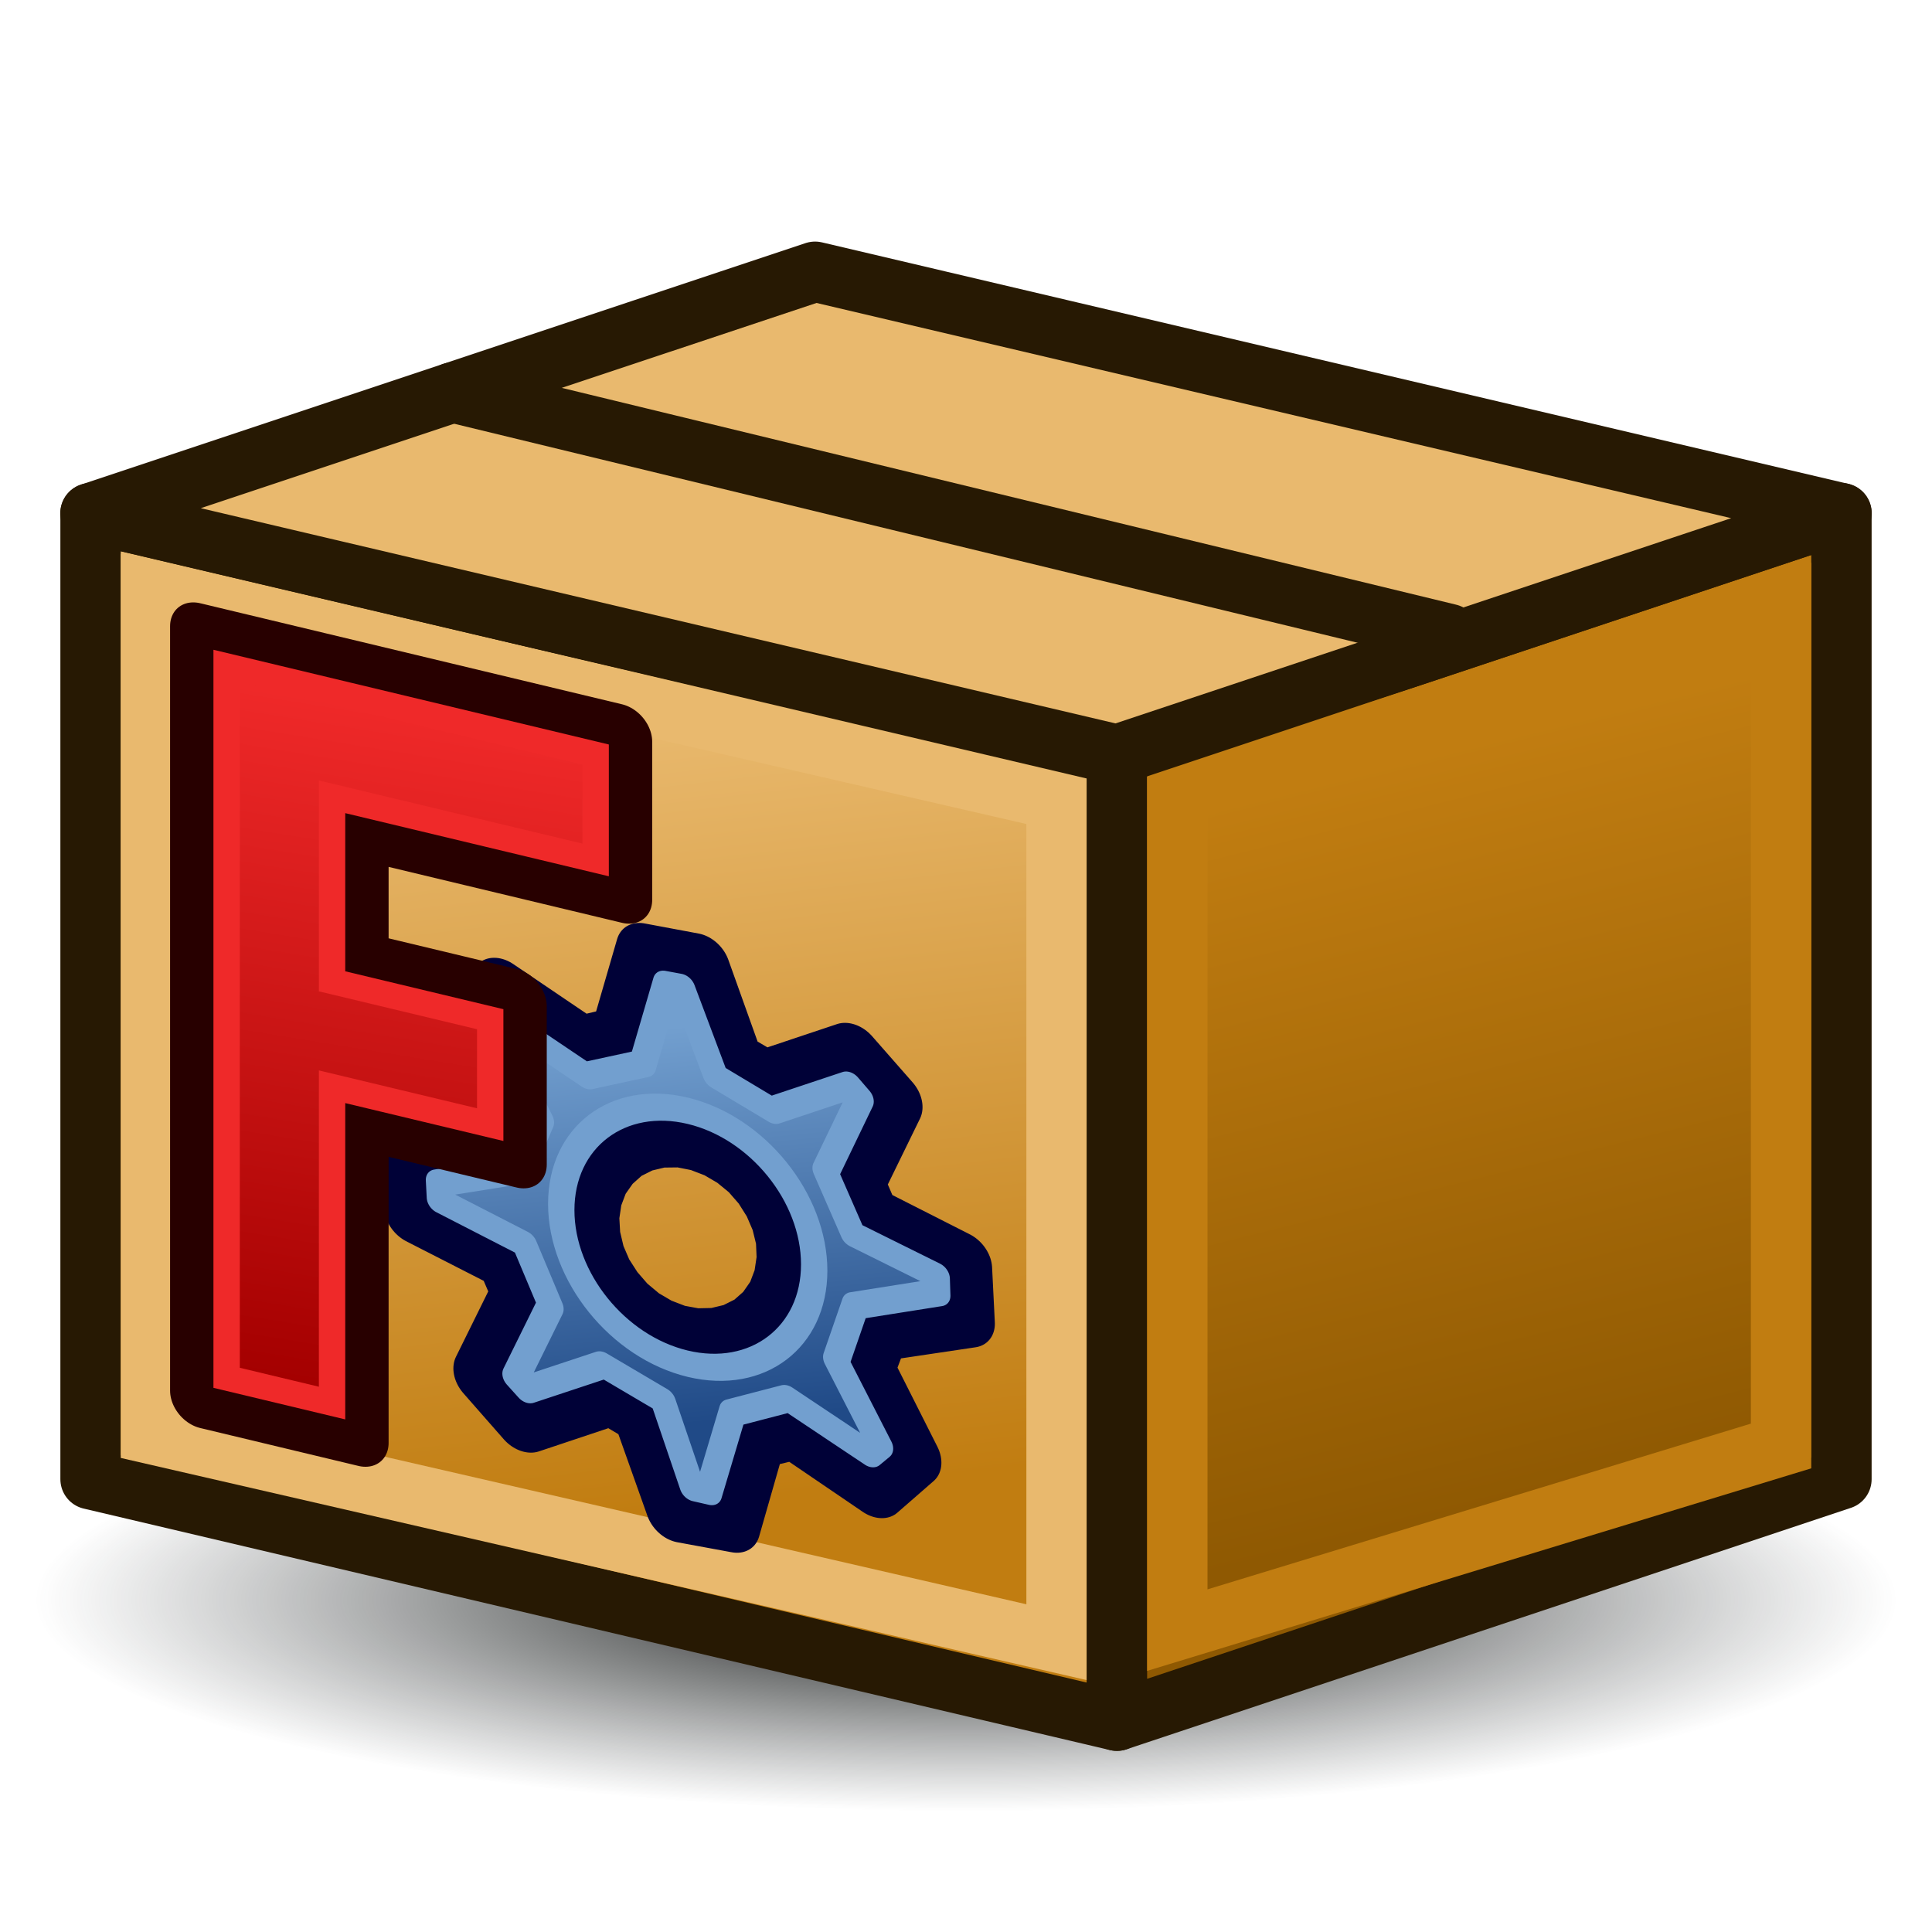
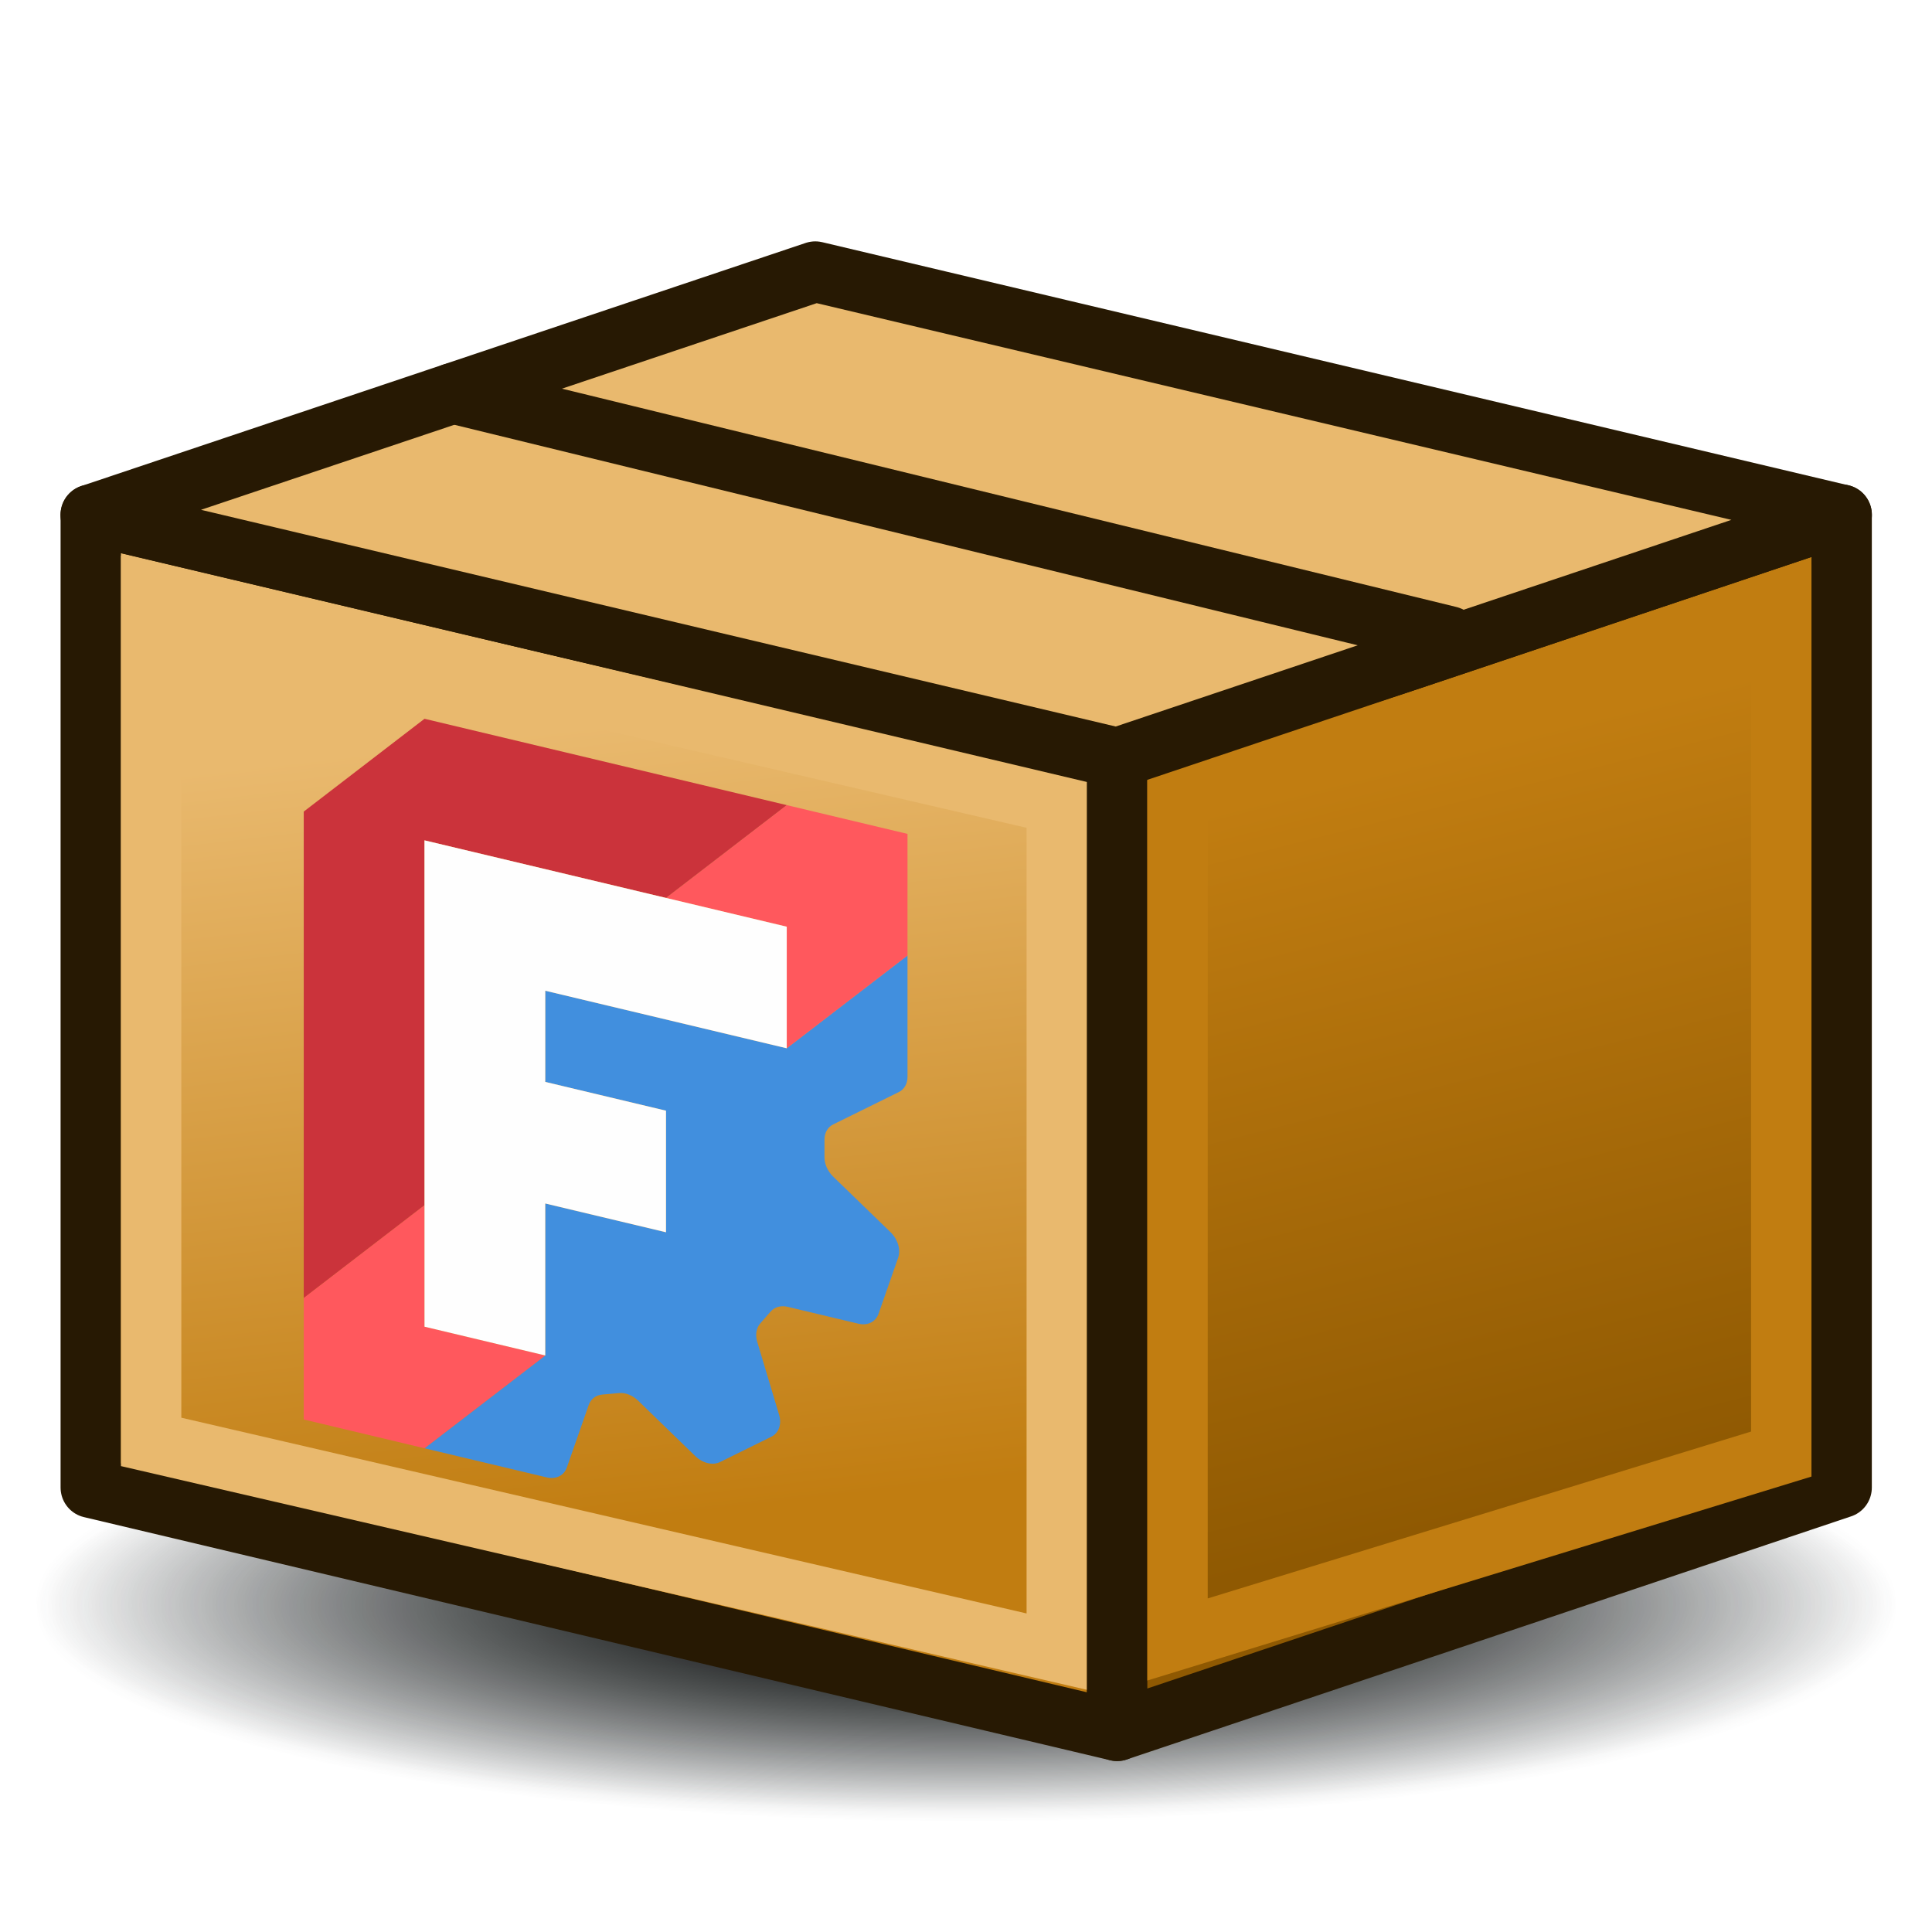
- <svg xmlns="http://www.w3.org/2000/svg" xmlns:xlink="http://www.w3.org/1999/xlink" width="64px" height="64px" id="svg3057" version="1.1">
+ <svg xmlns="http://www.w3.org/2000/svg" xmlns:xlink="http://www.w3.org/1999/xlink" width="64" height="64" id="svg3057" version="1.1">
  <defs id="defs3059">
    <linearGradient id="linearGradient3816">
      <stop id="stop3818" offset="0" style="stop-color:#000000;stop-opacity:1" />
      <stop id="stop3820" offset="1" style="stop-color:#2e3436;stop-opacity:0;" />
    </linearGradient>
-     <linearGradient id="linearGradient3878">
-       <stop style="stop-color:#000000;stop-opacity:1;" offset="0" id="stop3880" />
-       <stop style="stop-color:#000000;stop-opacity:1;" offset="1" id="stop3882" />
-     </linearGradient>
-     <linearGradient id="linearGradient3870">
-       <stop style="stop-color:#000000;stop-opacity:1;" offset="0" id="stop3872" />
-       <stop style="stop-color:#000000;stop-opacity:1;" offset="1" id="stop3874" />
-     </linearGradient>
-     <linearGradient id="linearGradient3858">
-       <stop style="stop-color:#000000;stop-opacity:1;" offset="0" id="stop3868" />
-       <stop style="stop-color:#000000;stop-opacity:1;" offset="1" id="stop3862" />
-     </linearGradient>
-     <linearGradient id="linearGradient3839">
-       <stop style="stop-color:#73d216;stop-opacity:0;" offset="0" id="stop3841" />
-       <stop style="stop-color:#73d216;stop-opacity:0;" offset="1" id="stop3843" />
-     </linearGradient>
-     <linearGradient xlink:href="#linearGradient3839" id="linearGradient3856" gradientUnits="userSpaceOnUse" x1="46.098" y1="44.756" x2="8.636" y2="30.117" />
-     <linearGradient xlink:href="#linearGradient3858" id="linearGradient3864" x1="9.788" y1="39.661" x2="47.374" y2="39.661" gradientUnits="userSpaceOnUse" />
-     <linearGradient xlink:href="#linearGradient3870" id="linearGradient3876" x1="9.923" y1="34.258" x2="46.866" y2="34.258" gradientUnits="userSpaceOnUse" />
-     <linearGradient xlink:href="#linearGradient3878" id="linearGradient3884" x1="28.434" y1="48.904" x2="29.434" y2="48.904" gradientUnits="userSpaceOnUse" />
-     <radialGradient xlink:href="#linearGradient3887" id="radialGradient3893" cx="32.5" cy="52" fx="32.5" fy="52" r="28.5" gradientTransform="matrix(0.9642857,-4.7464116e-8,3.0929704e-8,0.245614,1.160713,39.22807)" gradientUnits="userSpaceOnUse" />
-     <linearGradient id="linearGradient3887">
-       <stop style="stop-color:#2e3436;stop-opacity:1;" offset="0" id="stop3889" />
-       <stop style="stop-color:#2e3436;stop-opacity:0;" offset="1" id="stop3891" />
-     </linearGradient>
-     <linearGradient gradientTransform="matrix(0.8782269,0,0,0.8830105,5.137582,6.068087)" xlink:href="#linearGradient3863" id="linearGradient3869" x1="22" y1="35" x2="20" y2="15" gradientUnits="userSpaceOnUse" />
-     <linearGradient id="linearGradient3863">
-       <stop style="stop-color:#271903;stop-opacity:1" offset="0" id="stop3865" />
-       <stop style="stop-color:#c17d11;stop-opacity:1" offset="1" id="stop3867" />
-     </linearGradient>
-     <linearGradient gradientTransform="matrix(0.8782269,0,0,0.8830105,5.137582,6.068087)" xlink:href="#linearGradient3873" id="linearGradient3879" x1="39" y1="27" x2="38" y2="17" gradientUnits="userSpaceOnUse" />
-     <linearGradient id="linearGradient3873">
-       <stop style="stop-color:#8f5902;stop-opacity:1" offset="0" id="stop3875" />
-       <stop style="stop-color:#e9b96e;stop-opacity:1" offset="1" id="stop3877" />
-     </linearGradient>
-     <linearGradient xlink:href="#linearGradient3813" id="linearGradient3835" gradientUnits="userSpaceOnUse" x1="19" y1="22" x2="22" y2="48" />
    <linearGradient id="linearGradient3813">
      <stop style="stop-color:#e9b96e;stop-opacity:1" offset="0" id="stop3815" />
      <stop style="stop-color:#c17d11;stop-opacity:1" offset="1" id="stop3817" />
    </linearGradient>
-     <linearGradient gradientTransform="matrix(0.8782269,0,0,0.8830105,5.137582,6.068087)" xlink:href="#linearGradient3827" id="linearGradient3833" x1="22.182" y1="24.545" x2="23.273" y2="33.773" gradientUnits="userSpaceOnUse" />
-     <linearGradient id="linearGradient3827">
-       <stop style="stop-color:#e9b96e;stop-opacity:1" offset="0" id="stop3829" />
-       <stop style="stop-color:#c17d11;stop-opacity:1" offset="1" id="stop3831" />
-     </linearGradient>
-     <linearGradient xlink:href="#linearGradient3839-1" id="linearGradient3881" gradientUnits="userSpaceOnUse" x1="47" y1="23" x2="53" y2="47" />
    <linearGradient id="linearGradient3839-1">
      <stop style="stop-color:#c17d11;stop-opacity:1" offset="0" id="stop3841-7" />
      <stop style="stop-color:#8f5902;stop-opacity:1" offset="1" id="stop3843-4" />
    </linearGradient>
-     <linearGradient gradientTransform="matrix(0.8782269,0,0,0.8830105,5.137582,6.068087)" xlink:href="#linearGradient3853" id="linearGradient3859" x1="51.5" y1="32.5" x2="45.5" y2="24.636" gradientUnits="userSpaceOnUse" />
-     <linearGradient id="linearGradient3853">
-       <stop style="stop-color:#8f5902;stop-opacity:1" offset="0" id="stop3855" />
-       <stop style="stop-color:#c17d11;stop-opacity:1" offset="1" id="stop3857" />
-     </linearGradient>
    <radialGradient r="28.5" fy="52" fx="32.5" cy="52" cx="32.5" gradientTransform="matrix(0.9642857,-4.7464116e-8,3.0929704e-8,0.245614,1.160713,39.22807)" gradientUnits="userSpaceOnUse" id="radialGradient3079" xlink:href="#linearGradient3816" />
-     <linearGradient id="linearGradient3864-3">
-       <stop style="stop-color:#71b2f8;stop-opacity:1;" offset="0" id="stop3866" />
-       <stop style="stop-color:#002795;stop-opacity:1;" offset="1" id="stop3868-6" />
-     </linearGradient>
-     <linearGradient id="linearGradient3682">
-       <stop id="stop3684" offset="0" style="stop-color:#ff6d0f;stop-opacity:1;" />
-       <stop id="stop3686" offset="1" style="stop-color:#ff1000;stop-opacity:1;" />
-     </linearGradient>
-     <linearGradient id="linearGradient3864-9">
-       <stop id="stop3866-1" offset="0" style="stop-color:#204a87;stop-opacity:1" />
-       <stop id="stop3868-1" offset="1" style="stop-color:#729fcf;stop-opacity:1" />
-     </linearGradient>
-     <linearGradient id="linearGradient3682-0">
-       <stop style="stop-color:#a40000;stop-opacity:1" offset="0" id="stop3684-0" />
-       <stop style="stop-color:#ef2929;stop-opacity:1" offset="1" id="stop3686-0" />
-     </linearGradient>
-     <radialGradient xlink:href="#linearGradient3682-0-6" id="radialGradient3817-5-3" gradientUnits="userSpaceOnUse" gradientTransform="matrix(1.236126,0.300017,-0.832328,3.388382,-499.9452,-167.3311)" cx="270.583" cy="33.9" fx="270.583" fy="33.9" r="19.571" />
-     <linearGradient id="linearGradient3682-0-6">
-       <stop style="stop-color:#ff390f;stop-opacity:1" offset="0" id="stop3684-0-7" />
-       <stop style="stop-color:#ff1000;stop-opacity:1;" offset="1" id="stop3686-0-5" />
-     </linearGradient>
-     <linearGradient gradientUnits="userSpaceOnUse" y2="7.711" x2="-211.402" y1="68.842" x1="-206.699" id="linearGradient3806" xlink:href="#linearGradient3682-0" />
-     <linearGradient gradientTransform="matrix(1.009449,0,0,1.009449,-20.30797,3.726008)" gradientUnits="userSpaceOnUse" y2="26.521" x2="-157.325" y1="58.262" x1="-146.745" id="linearGradient3808" xlink:href="#linearGradient3864-9" />
+     <radialGradient r="28.5" fy="52" fx="32.5" cy="52" cx="32.5" gradientTransform="matrix(0.9642857,-4.7464116e-8,3.0929704e-8,0.245614,1.160713,39.22807)" gradientUnits="userSpaceOnUse" id="radialGradient3079-9" xlink:href="#linearGradient3816" />
+     <linearGradient xlink:href="#linearGradient3813" id="linearGradient1" gradientUnits="userSpaceOnUse" x1="19" y1="22" x2="22" y2="48" />
+     <linearGradient xlink:href="#linearGradient3839-1" id="linearGradient2" gradientUnits="userSpaceOnUse" x1="47" y1="23" x2="53" y2="47" />
  </defs>
  <g id="layer1">
    <g id="g3851" transform="matrix(1.138658,0,0,1.132489,-5.849948,-6.872045)">
-       <path style="fill:url(#radialGradient3079);fill-opacity:1;stroke:none" id="path3885" d="M 61,52 A 28.5,7 0 1 1 4,52 28.5,7 0 1 1 61,52 z" transform="matrix(0.9860793,0,0,0.8830103,1.193264,6.951105)" />
-       <g transform="matrix(0.8782269,0,0,0.8830105,5.137582,7.834108)" id="g3821">
-         <path id="path2995" d="M 37,55 3,47 3,15 37,23 z" style="fill:url(#linearGradient3835);fill-opacity:1;stroke:#271903;stroke-width:2;stroke-linecap:butt;stroke-linejoin:round;stroke-opacity:1" />
-         <path id="path3811" d="m 5,17.6 0,27.9 30,6.9 0,-27.9 z" style="fill:none;stroke:#e9b96e;stroke-width:2;stroke-linecap:butt;stroke-linejoin:miter;stroke-opacity:1" />
-       </g>
-       <g transform="matrix(0.8782269,0,0,0.8830105,5.137582,7.834108)" id="g3847">
-         <path id="path2997" d="m 37,23 24,-8 0,32 -24,8 z" style="fill:url(#linearGradient3881);fill-opacity:1;stroke:#271903;stroke-width:2;stroke-linecap:butt;stroke-linejoin:round;stroke-opacity:1" />
-         <path id="path3837" d="M 39,24.3 39,52 59,45.9 59,18 z" style="fill:none;stroke:#c17d11;stroke-width:2;stroke-linecap:butt;stroke-linejoin:miter;stroke-opacity:1" />
-       </g>
-       <path style="fill:#e9b96e;stroke:#271903;stroke-width:1.761;stroke-linecap:butt;stroke-linejoin:round;stroke-opacity:1" d="M 7.772,21.079 28.85,14.015 58.709,21.079 37.632,28.143 z" id="path3044" />
-       <path style="fill:none;stroke:#271903;stroke-width:1.761;stroke-linecap:round;stroke-linejoin:miter;stroke-opacity:1" d="m 18.311,17.547 28.981,7.064" id="path3814" />
-       <g id="layer1-5" transform="matrix(0.383422,0.09235009,0,0.3855105,9.81359,23.16305)">
+       <ellipse style="fill:url(#radialGradient3079);fill-opacity:1;stroke:none" id="path3885" transform="matrix(0.9860793,0,0,0.8830103,1.193264,6.951105)" cx="32.5" cy="52" rx="28.5" ry="7" />
+       <g id="layer1-5" transform="matrix(0.383422,0.09235009,0,0.3855105,8.941342,23.16305)">
        <g transform="translate(-6e-6,-0.3636368)" id="layer1-4">
          <g id="g3813-3" transform="matrix(0.8506406,0,0,0.8506406,187.827,-0.1960013)">
-             <path id="path3659-5" d="m -159.147,27.763 -7.266,4.169 -3.209,-1.114 -3.061,-7.824 -4.816,0.253 -2.197,8.09 -3.074,1.472 -7.668,-3.354 -3.239,3.599 4.169,7.266 -1.139,3.199 -7.824,3.061 0.279,4.825 8.09,2.197 1.472,3.074 -3.38,7.658 3.599,3.239 7.266,-4.169 3.225,1.149 3.036,7.815 4.851,-0.269 2.171,-8.1 3.074,-1.472 7.684,3.389 3.239,-3.599 -4.169,-7.266 1.123,-3.234 7.815,-3.036 -0.244,-4.841 -8.1,-2.171 -1.472,-3.074 3.364,-7.693 z m -10.883,11.916 1.492,0.865 1.292,1.172 1.035,1.398 0.744,1.555 0.438,1.676 0.072,1.718 -0.248,1.717 -0.566,1.63 -0.901,1.508 -1.137,1.276 -1.398,1.035 -1.555,0.744 -1.676,0.438 -1.727,0.098 -1.717,-0.248 -1.63,-0.566 -1.508,-0.901 -1.267,-1.162 -1.044,-1.373 -0.744,-1.555 -0.428,-1.702 -0.098,-1.727 0.248,-1.717 0.566,-1.63 0.891,-1.482 1.146,-1.302 1.398,-1.035 1.555,-0.744 1.702,-0.428 1.718,-0.072 1.717,0.248 1.63,0.566 z" style="display:inline;overflow:visible;visibility:visible;fill:url(#linearGradient3808);fill-opacity:1;fill-rule:evenodd;stroke:#000137;stroke-width:5.385;stroke-linecap:round;stroke-linejoin:round;stroke-miterlimit:4;stroke-dasharray:none;stroke-dashoffset:0;stroke-opacity:1;marker:none;enable-background:accumulate" />
-             <path id="path3659-5-6" d="m -159.407,30.604 -6.782,3.885 -5.114,-1.839 -2.978,-7.211 -1.439,0.078 -2.071,7.584 -4.992,2.277 -7.07,-3.073 -0.946,1.084 3.904,6.858 -1.956,5.011 -7.136,2.845 0.082,1.532 7.528,2.063 2.333,4.992 -3.115,7.061 1.046,0.909 6.707,-3.829 5.393,1.889 2.652,7.165 1.442,-0.017 2.096,-7.536 4.897,-2.447 7.387,3.161 0.89,-0.951 -3.904,-6.688 1.677,-5.25 7.335,-2.917 -0.05,-1.509 -7.442,-1.907 -2.466,-5.049 3.119,-7.225 z" style="display:inline;overflow:visible;visibility:visible;fill:none;stroke:#729fcf;stroke-width:2.351;stroke-linecap:round;stroke-linejoin:round;stroke-miterlimit:4;stroke-dasharray:none;stroke-dashoffset:0;stroke-opacity:1;marker:none;enable-background:accumulate" />
-             <circle transform="matrix(1.297579,0,0,1.297579,-227.204,-4.410065)" id="path3898" style="fill:none;stroke:#729fcf;stroke-width:1.812;stroke-linecap:round;stroke-linejoin:round;stroke-miterlimit:4;stroke-dasharray:none;stroke-dashoffset:6;stroke-opacity:1" cx="41.157" cy="40.103" r="8.694" />
-             <path id="rect3663-8" d="m -217.28,4.185 1e-5,68.184 14.107,-2e-6 v -28.214 h 14.107 V 30.048 h -14.107 V 18.292 h 23.512 V 4.185 Z" style="display:inline;overflow:visible;visibility:visible;fill:url(#linearGradient3806);fill-opacity:1;fill-rule:evenodd;stroke:#280000;stroke-width:5.385;stroke-linecap:butt;stroke-linejoin:round;stroke-miterlimit:4;stroke-dasharray:none;stroke-dashoffset:0;stroke-opacity:1;marker:none;enable-background:accumulate" />
-             <path id="rect3663-8-3" d="m -214.929,6.536 v 63.482 h 9.405 v -28.214 h 14.107 v -9.405 h -14.107 V 15.941 h 23.512 V 6.536 Z" style="display:inline;overflow:visible;visibility:visible;fill:none;stroke:#ef2929;stroke-width:2.351;stroke-linecap:butt;stroke-linejoin:miter;stroke-miterlimit:4;stroke-dasharray:none;stroke-dashoffset:0;stroke-opacity:1;marker:none;enable-background:accumulate" />
+             <g id="g3851-1" transform="matrix(3.066033,-0.7344766,0,3.070418,-248.2026,-63.70746)" style="display:inline">
+               <ellipse style="fill:url(#radialGradient3079-9);fill-opacity:1;stroke:none" id="path3885-8" transform="matrix(0.9860793,0,0,0.8830103,1.193264,6.951105)" cx="32.5" cy="52" rx="28.5" ry="7" />
+               <g transform="matrix(0.8782269,0,0,0.8830105,5.137582,7.834108)" id="g3821-7">
+                 <path id="path2995-9" d="M 37,55 3,47 V 15 l 34,8 z" style="fill:url(#linearGradient1);fill-opacity:1;stroke:#271903;stroke-width:2;stroke-linecap:butt;stroke-linejoin:round;stroke-opacity:1" />
+                 <path id="path3811-2" d="m 5,17.6 v 27.9 l 30,6.9 V 24.5 Z" style="fill:none;stroke:#e9b96e;stroke-width:2;stroke-linecap:butt;stroke-linejoin:miter;stroke-opacity:1" />
+               </g>
+               <g transform="matrix(0.8782269,0,0,0.8830105,5.137582,7.834108)" id="g3847-0">
+                 <path id="path2997-2" d="M 37,23 61,15 V 47 L 37,55 Z" style="fill:url(#linearGradient2);fill-opacity:1;stroke:#271903;stroke-width:2;stroke-linecap:butt;stroke-linejoin:round;stroke-opacity:1" />
+                 <path id="path3837-3" d="M 39,24.3 V 52 L 59,45.9 V 18 Z" style="fill:none;stroke:#c17d11;stroke-width:2;stroke-linecap:butt;stroke-linejoin:miter;stroke-opacity:1" />
+               </g>
+               <path style="fill:#e9b96e;stroke:#271903;stroke-width:1.761;stroke-linecap:butt;stroke-linejoin:round;stroke-opacity:1" d="M 7.772,21.079 28.85,14.015 58.709,21.079 37.632,28.143 Z" id="path3044-7" />
+               <path style="fill:none;stroke:#271903;stroke-width:1.761;stroke-linecap:round;stroke-linejoin:miter;stroke-opacity:1" d="m 18.311,17.547 28.981,7.064" id="path3814-5" />
+               <g id="layer1-5-9" transform="matrix(0.383422,0.09235009,0,0.3855105,9.81359,23.16305)">
+                 <g transform="translate(-6e-6,-0.3636368)" id="layer1-4-2">
+                   <g id="g3813-3-2" transform="matrix(0.8506406,0,0,0.8506406,187.827,-0.1960013)">
+                     <g id="g2" transform="matrix(2.692673,-0.00767619,-2.8711457e-5,2.692673,-213.4529,6.783708)">
+                       <path d="m 22,4 -4,4 h -8 V 11 H 14 v 4 h -4 v 5 L 6,24 h 4.05 c 0.303,-1e-6 0.572,-0.195 0.666,-0.484 l 0.724,-2.228 c 0.069,-0.213 0.236,-0.38 0.45,-0.449 l 0.557,-0.181 c 0.213,-0.069 0.447,-0.032 0.628,0.099 l 1.895,1.377 c 0.245,0.178 0.578,0.178 0.823,0 l 1.699,-1.235 c 0.245,-0.178 0.348,-0.494 0.254,-0.782 l -0.724,-2.228 c -0.069,-0.213 -0.032,-0.447 0.1,-0.628 l 0.344,-0.473 c 0.132,-0.181 0.342,-0.289 0.566,-0.289 l 2.343,5.1e-4 c 0.303,10e-6 0.572,-0.196 0.666,-0.484 l 0.649,-1.997 c 0.094,-0.288 -0.009,-0.605 -0.254,-0.783 L 19.539,11.859 C 19.357,11.727 19.25,11.517 19.25,11.293 V 10.707 c 1.9e-5,-0.224 0.107,-0.435 0.288,-0.566 L 21.712,8.562 C 21.893,8.431 22,8.22 22,7.996 Z" style="fill:#418fde;fill-opacity:1;fill-rule:evenodd;stroke:none;stroke-width:2.646;stroke-linecap:square" id="path8" />
+                       <path id="path7" style="display:inline;fill:#ff585d;fill-opacity:1;fill-rule:evenodd;stroke:none;stroke-width:2.646;stroke-linecap:square" d="m 18,0 -4,4 h 4 V 8 L 22,4 V 0 Z M 6,16 2,20 v 4 h 4 l 4,-4 H 6 Z" />
+                       <path d="M 6,0 2,4 V 20 L 6,16 V 4 h 8 l 4,-4 z" style="fill:#cb333b;fill-rule:evenodd;stroke-width:2.646;stroke-linecap:square" id="path3" />
+                       <path d="M 6,20 H 10 V 15 H 14 V 11 H 10 V 8 h 8 V 4 H 6 Z" style="fill:#fefefe;fill-opacity:1;fill-rule:evenodd;stroke:none;stroke-width:2.646;stroke-linecap:square" id="path9" />
+                     </g>
+                   </g>
+                 </g>
+               </g>
+             </g>
          </g>
        </g>
      </g>
    </g>
  </g>
</svg>
